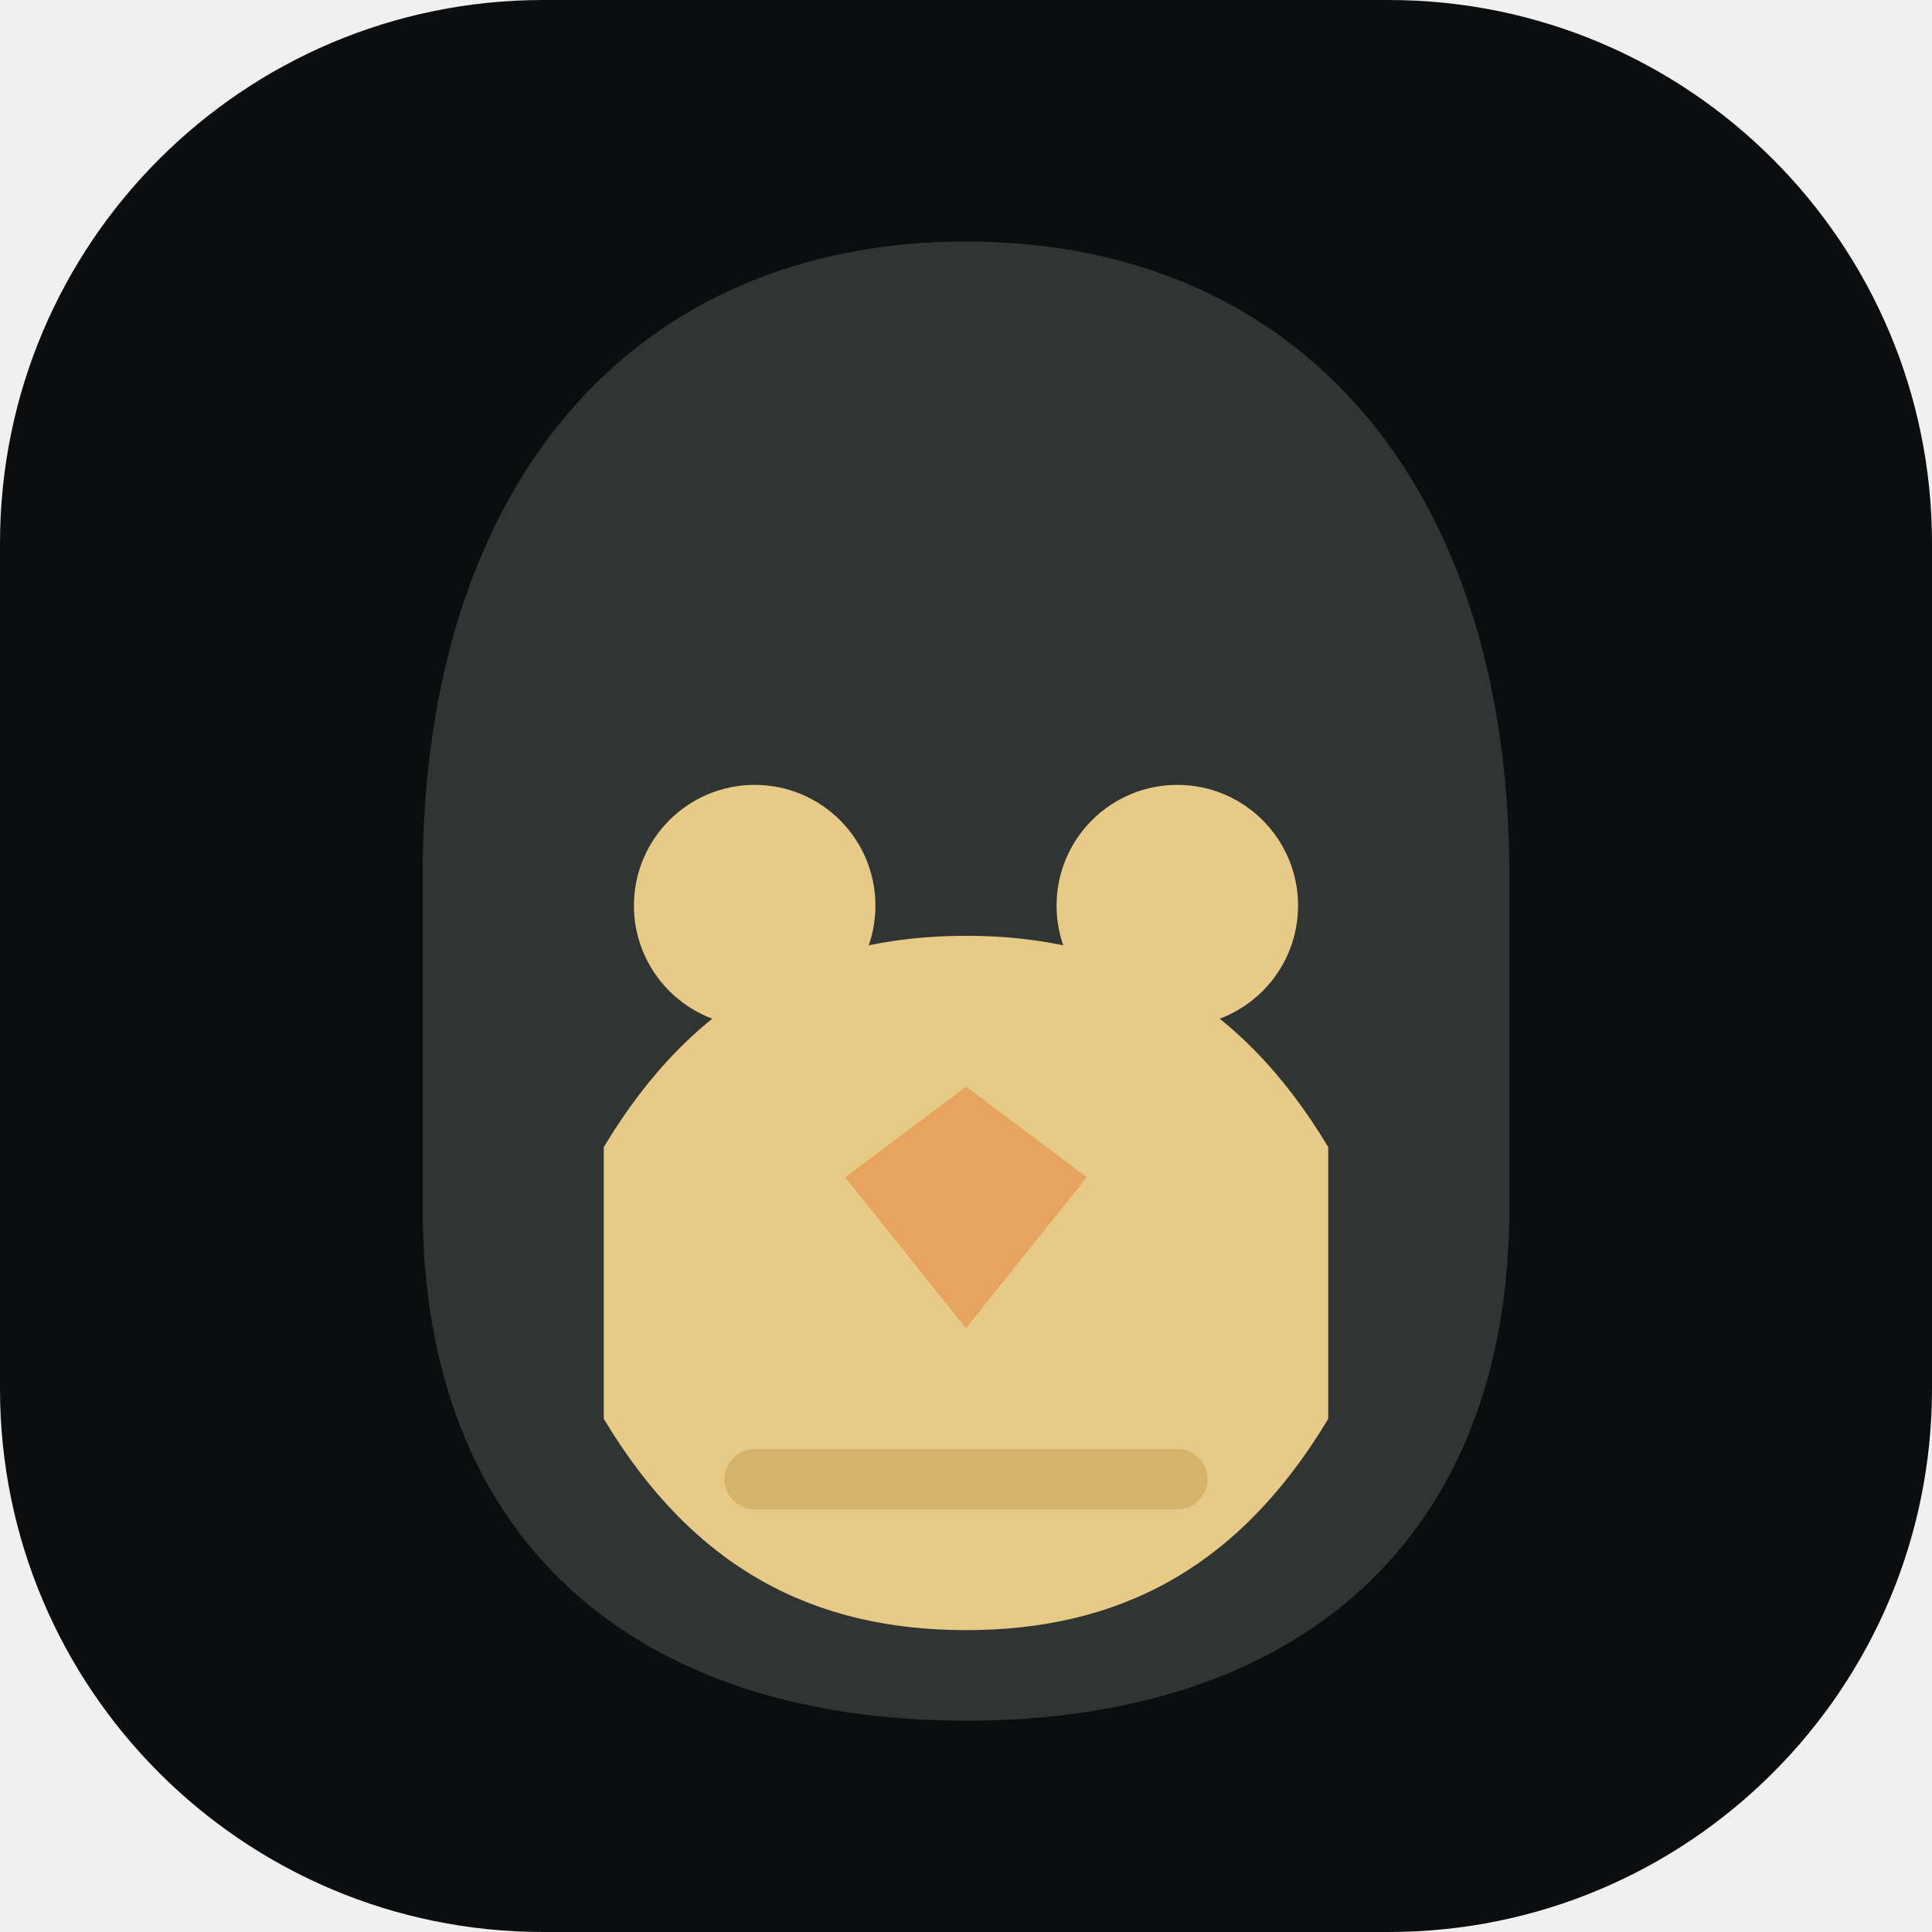
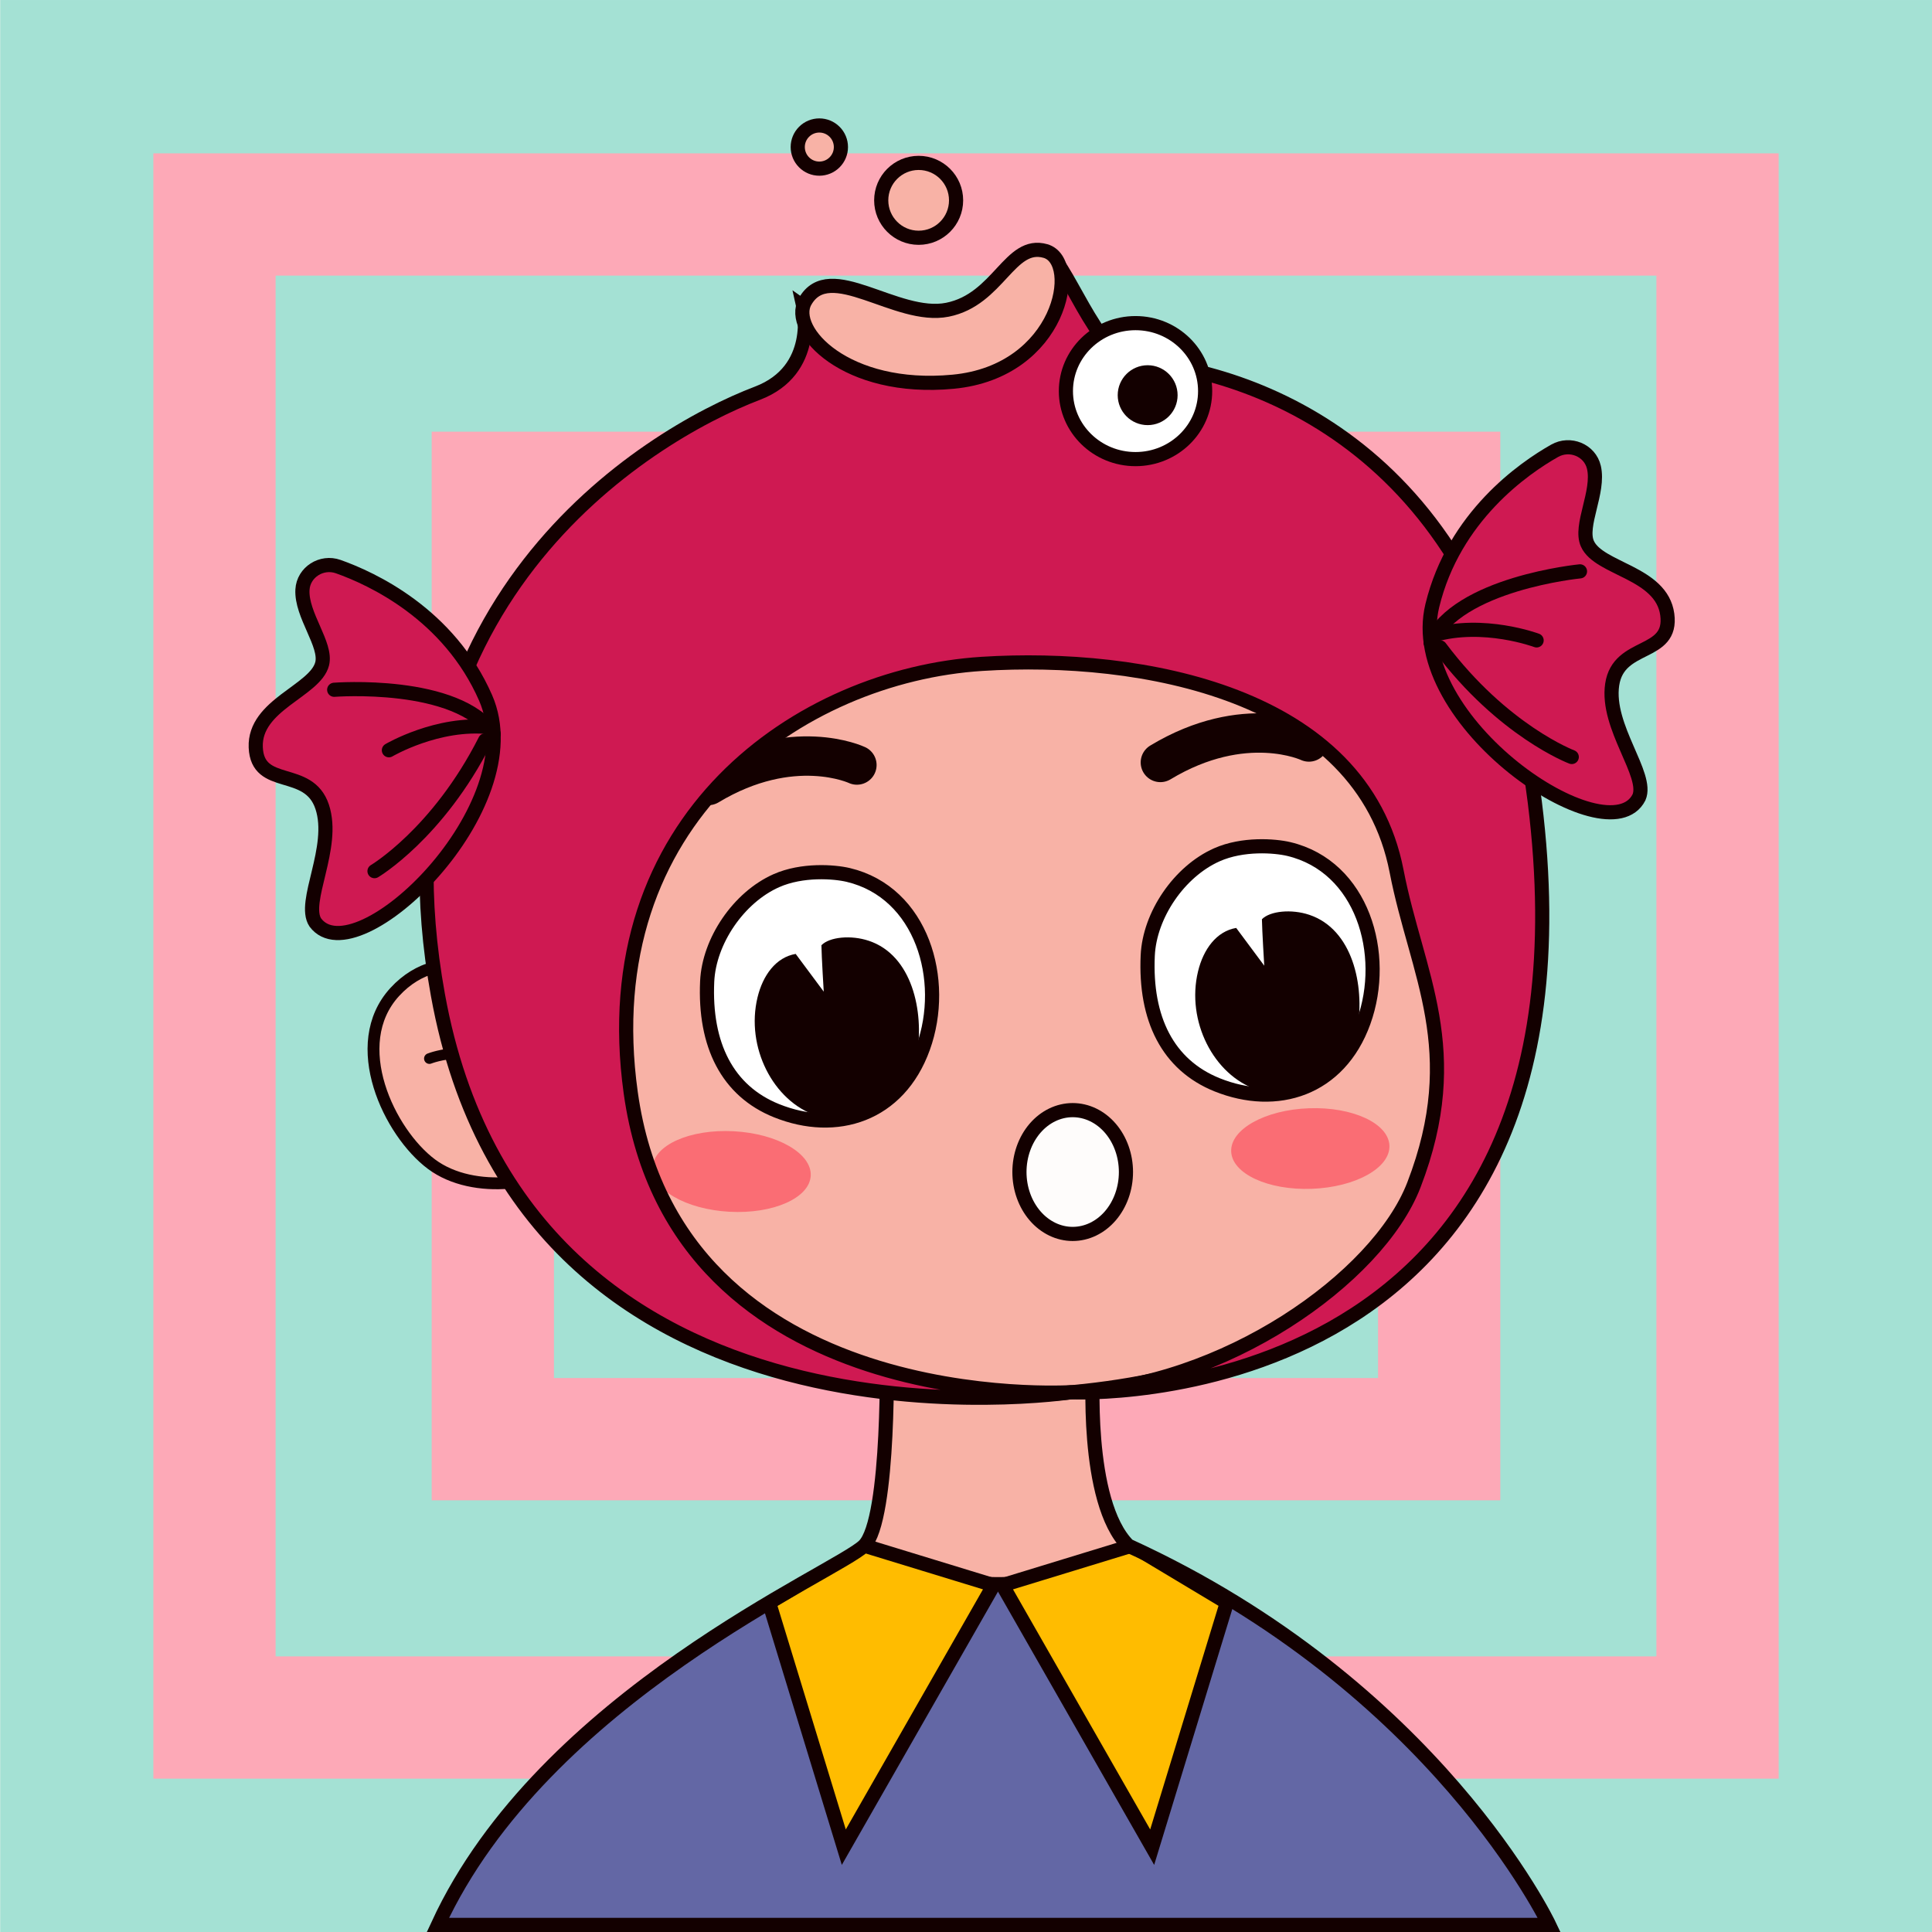
- <svg xmlns="http://www.w3.org/2000/svg" viewBox="0 0 64 64">
-   <rect width="64" height="64" rx="18" fill="#0b0d0e" />
-   <path d="M14 29c0-13 7-21 18-21s18 8 18 21v11c0 11-7 17-18 17s-18-6-18-17z" fill="#303433" />
-   <path d="M20 38c3-5 7-7 12-7s9 2 12 7v9c-3 5-7 7-12 7s-9-2-12-7z" fill="#e7ca86" />
-   <circle cx="25" cy="30" r="4" fill="#e7ca86" />
-   <circle cx="39" cy="30" r="4" fill="#e7ca86" />
-   <path d="m28 39 4-3 4 3-4 5z" fill="#e6a45e" />
-   <path d="M25 49h14" stroke="#d5b36b" stroke-width="2" stroke-linecap="round" />
+ <svg xmlns="http://www.w3.org/2000/svg" height="1200" node-id="1" sillyvg="true" template-height="1200" template-width="1200" version="1.1" viewBox="0 0 1200 1200" width="1200">
+   <defs node-id="47">
+     <clipPath id="clip-path" node-id="5">
+       <path d="M 550.76 835.77 C 550.76 835.77 553.14 943.60 536.76 960.00 C 520.38 976.40 337.57 1053.44 272.00 1195.60 L 962.23 1195.60 C 962.23 1195.60 892.14 1047.49 700.77 960.00 C 673.43 932.67 679.00 849.17 679.00 849.17 Z" fill="#000000" fill-rule="nonzero" node-id="50" stroke="none" target-height="359.83" target-width="690.23" target-x="272" target-y="835.77" />
+     </clipPath>
+   </defs>
+   <path d="M 0.14 0.01 L 1200.14 0.01 L 1200.14 1200.01 L 0.14 1200.01 Z" fill="#a4e1d4" fill-rule="nonzero" node-id="54" stroke="none" target-height="1200" target-width="1200" target-x="0.14" target-y="0.01" />
+   <path d="M 306.10 306.10 L 893.90 306.10 L 893.90 893.90 L 306.10 893.90 Z" fill="none" node-id="56" stroke="#fda9b7" stroke-linecap="butt" stroke-width="75.94" target-height="587.8" target-width="587.8" target-x="306.1" target-y="306.1" />
+   <path d="M 133.22 133.22 L 1066.79 133.22 L 1066.79 1066.79 L 133.22 1066.79 Z" fill="none" node-id="58" stroke="#fda9b7" stroke-linecap="butt" stroke-width="75.94" target-height="933.57" target-width="933.57" target-x="133.22" target-y="133.22" />
+   <path d="M 853.87 553.19 C 853.87 553.19 870.27 514.91 908.55 525.85 C 946.83 536.79 946.82 580.52 935.88 607.85 C 924.94 635.18 886.67 651.60 864.80 646.13 C 842.93 640.66 842.93 569.59 853.87 553.19 Z" fill="#f8b2a6" fill-rule="nonzero" node-id="60" stroke="#130000" stroke-linecap="butt" stroke-width="6.63" target-height="136.69" target-width="103.9" target-x="842.93" target-y="514.91" />
+   <path d="M 550.76 835.77 C 550.76 835.77 553.14 943.60 536.76 960.00 C 520.38 976.40 337.57 1053.44 272.00 1195.60 L 962.23 1195.60 C 962.23 1195.60 892.14 1047.49 700.77 960.00 C 673.43 932.67 679.00 849.17 679.00 849.17 Z" fill="#f8b2a6" fill-rule="nonzero" node-id="62" stroke="none" target-height="359.83" target-width="690.23" target-x="272" target-y="835.77" />
+   <g node-id="139">
+     <g clip-path="url(#clip-path)" group-id="1" id="sillyvg_g_0" node-id="64">
+       <path d="M 1012.18 1356.55 L 263.65 1374.43 L 263.65 884.43 L 548.19 973.10 C 596.39 988.11 648.09 987.62 696.00 971.71 L 1012.20 866.56 Z" fill="#6367a5" fill-rule="nonzero" group-id="1" node-id="66" stroke="none" target-height="507.87" target-width="748.55" target-x="263.65" target-y="866.56" />
+       <path d="M 1012.18 1356.55 L 263.65 1374.43 L 263.65 884.43 L 548.19 973.10 C 596.39 988.11 648.09 987.62 696.00 971.71 L 1012.20 866.56 Z" fill="none" group-id="1" node-id="68" stroke="#130000" stroke-linecap="round" stroke-width="8.91" target-height="507.87" target-width="748.55" target-x="263.65" target-y="866.56" />
+       <path d="M 617.09 984.59 L 524.10 1147.32 L 477.70 995.40 L 536.73 960.00 L 617.09 984.59 Z" fill="#ffbc00" fill-rule="nonzero" group-id="1" node-id="70" stroke="#130000" stroke-linecap="round" stroke-width="8.79" target-height="187.32" target-width="139.39" target-x="477.7" target-y="960" />
+       <path d="M 622.65 984.59 L 715.64 1147.32 L 762.04 995.40 L 703.00 960.00 L 622.65 984.59 Z" fill="#ffbc00" fill-rule="nonzero" group-id="1" node-id="72" stroke="#130000" stroke-linecap="round" stroke-width="8.79" target-height="187.32" target-width="139.39" target-x="622.65" target-y="960" />
+     </g>
+   </g>
+   <path d="M 550.76 835.77 C 550.76 835.77 553.14 943.60 536.76 960.00 C 520.38 976.40 337.57 1053.44 272.00 1195.60 L 962.23 1195.60 C 962.23 1195.60 892.14 1047.49 700.77 960.00 C 673.43 932.67 679.00 849.17 679.00 849.17 Z" fill="none" node-id="75" stroke="#130000" stroke-linecap="round" stroke-width="8.79" target-height="359.83" target-width="690.23" target-x="272" target-y="835.77" />
+   <path d="M 897.08 604.70 L 884.35 516.55 C 883.98 499.77 859.27 432.74 842.84 383.55 C 810.90 287.91 733.42 221.31 556.29 240.66 C 304.78 268.14 255.77 440.52 292.15 597.77 C 332.05 770.22 430.87 873.77 629.87 867.02 C 789.19 861.63 922.00 798.32 897.08 604.70 Z" fill="#f8b2a6" fill-rule="nonzero" node-id="77" stroke="#130000" stroke-linecap="round" stroke-width="8.79" target-height="652.46" target-width="666.23" target-x="255.77" target-y="221.31" />
+   <path d="M 573.37 650.74 C 558.20 692.74 519.31 704.74 482.31 689.87 C 451.76 677.57 437.46 648.95 439.24 609.61 C 440.39 584.47 458.77 557.42 482.16 547.02 C 498.26 539.87 518.16 541.38 526.87 543.45 C 572.64 554.33 588.53 608.75 573.37 650.74 Z" fill="#ffffff" fill-rule="nonzero" node-id="79" stroke="#130000" stroke-linecap="round" stroke-width="8.79" target-height="164.87" target-width="151.07" target-x="437.46" target-y="539.87" />
+   <path d="M 569.62 655.00 C 567.86 665.76 561.22 671.83 554.62 678.53 C 542.04 691.32 524.69 698.87 507.07 692.95 C 480.22 683.95 463.07 650.34 470.51 619.49 C 473.82 605.77 481.93 594.59 494.21 592.49 C 501.87 602.72 511.64 615.93 511.64 615.93 C 511.64 615.93 510.28 593.93 510.20 587.10 C 515.20 581.95 528.56 580.63 539.62 584.34 C 566.50 593.30 574.00 628.00 569.62 655.00 Z" fill="#130000" fill-rule="nonzero" node-id="81" stroke="none" target-height="118.24" target-width="110.93" target-x="463.07" target-y="580.63" />
+   <path d="M 847.00 634.65 C 831.83 676.65 792.94 688.65 755.94 673.78 C 725.40 661.47 711.09 632.86 712.88 593.52 C 714.02 568.37 732.40 541.33 755.80 530.93 C 771.89 523.78 791.80 525.28 800.51 527.35 C 846.24 538.24 862.14 592.65 847.00 634.65 Z" fill="#ffffff" fill-rule="nonzero" node-id="83" stroke="#130000" stroke-linecap="round" stroke-width="8.79" target-height="164.87" target-width="151.05" target-x="711.09" target-y="523.78" />
+   <path d="M 843.22 638.87 C 841.47 649.62 834.83 655.70 828.22 662.39 C 815.65 675.19 798.30 682.74 780.67 676.81 C 753.83 667.81 736.67 634.20 744.12 603.35 C 747.43 589.63 755.54 578.46 767.82 576.35 C 775.48 586.58 785.25 599.80 785.25 599.80 C 785.25 599.80 783.89 577.80 783.80 570.96 C 788.80 565.82 802.16 564.49 813.23 568.21 C 840.10 577.21 847.63 611.86 843.22 638.87 Z" fill="#130000" fill-rule="nonzero" node-id="85" stroke="none" target-height="118.25" target-width="110.96" target-x="736.67" target-y="564.49" />
+   <g node-id="140">
+     <path d="M 863.00 711.57 C 863.51 725.39 841.92 737.40 814.77 738.40 C 787.63 739.40 765.21 729.01 764.71 715.19 C 764.20 701.37 785.79 689.36 812.93 688.36 C 840.07 687.36 862.49 697.75 863.00 711.57 Z" fill="#fa6d74" fill-rule="nonzero" group-id="2" node-id="89" stroke="none" target-height="52.046" target-width="99.312" target-x="764.196" target-y="687.357" />
+   </g>
+   <g node-id="141">
+     <path d="M 455.81 702.64 C 482.93 704.11 504.31 716.50 503.56 730.30 C 502.81 744.11 480.22 754.12 453.10 752.65 C 425.98 751.18 404.60 738.79 405.34 724.99 C 406.09 711.18 428.68 701.17 455.81 702.64 Z" fill="#fa6d74" fill-rule="nonzero" group-id="3" node-id="94" stroke="none" target-height="52.944" target-width="99.712" target-x="404.595" target-y="701.173" />
+   </g>
+   <path d="M 532.24 475.17 C 532.24 475.17 492.36 456.35 440.00 487.88" fill="none" node-id="97" stroke="#130000" stroke-linecap="round" stroke-width="24.46" target-height="31.53" target-width="92.24" target-x="440" target-y="456.35" />
+   <path d="M 813.00 460.86 C 813.00 460.86 773.12 442.00 720.73 473.57" fill="none" node-id="99" stroke="#130000" stroke-linecap="round" stroke-width="24.46" target-height="31.57" target-width="92.27" target-x="720.73" target-y="442" />
+   <path d="M 318.00 607.12 C 318.00 607.12 275.10 583.56 245.21 616.12 C 215.32 648.68 241.84 703.60 268.05 723.12 C 294.26 742.64 340.00 736.00 357.53 718.12 C 375.06 700.24 337.87 616.31 318.00 607.12 Z" fill="#f8b2a6" fill-rule="nonzero" node-id="101" stroke="#130000" stroke-linecap="butt" stroke-width="7.36" target-height="159.08" target-width="159.74" target-x="215.32" target-y="583.56" />
+   <path d="M 266.71 657.49 C 266.71 657.49 297.71 645.07 321.39 668.42" fill="#f8b2a6" fill-rule="nonzero" node-id="103" stroke="#130000" stroke-linecap="round" stroke-width="6.63" target-height="23.35" target-width="54.68" target-x="266.71" target-y="645.07" />
+   <path d="M 885.33 585.80 C 885.33 585.80 874.33 565.86 910.59 566.88" fill="#f8b2a6" fill-rule="nonzero" node-id="105" stroke="#130000" stroke-linecap="round" stroke-width="5.71" target-height="19.94" target-width="36.26" target-x="874.33" target-y="565.86" />
+   <path d="M 499.06 190.59 C 499.06 190.59 508.00 229.93 470.45 244.24 C 401.00 270.70 228.00 375.57 272.00 618.00 C 326.15 916.87 665.70 864.68 665.70 864.68 C 665.70 864.68 420.00 880.88 391.77 678.79 C 368.00 508.30 497.27 419.49 609.94 412.34 C 708.35 406.09 845.94 430.22 867.45 541.09 C 879.83 605.09 910.54 652.09 878.18 736.02 C 855.76 794.15 759.60 861.40 665.37 864.77 C 665.37 864.77 1000.86 880.77 953.29 498.17 C 926.71 284.48 785.00 230.75 704.71 224.57 C 681.47 222.78 660.71 158.04 649.28 156.57 C 627.70 153.87 627.91 221.85 606.36 228.11 C 567.43 239.45 499.06 190.59 499.06 190.59 Z" fill="#cf1952" fill-rule="nonzero" node-id="107" stroke="none" target-height="763" target-width="772.86" target-x="228" target-y="153.87" />
+   <path d="M 499.06 190.59 C 499.06 190.59 508.00 229.93 470.45 244.24 C 401.00 270.70 228.00 375.57 272.00 618.00 C 326.15 916.87 665.70 864.68 665.70 864.68 C 665.70 864.68 420.00 880.88 391.77 678.79 C 368.00 508.30 497.27 419.49 609.94 412.34 C 708.35 406.09 845.94 430.22 867.45 541.09 C 879.83 605.09 910.54 652.09 878.18 736.02 C 855.76 794.15 759.60 861.40 665.37 864.77 C 665.37 864.77 1000.86 880.77 953.29 498.17 C 926.71 284.48 785.00 230.75 704.71 224.57 C 681.47 222.78 660.71 158.04 649.28 156.57 C 627.70 153.87 627.91 221.85 606.36 228.11 C 567.43 239.45 499.06 190.59 499.06 190.59 Z" fill="none" node-id="109" stroke="#130000" stroke-linecap="round" stroke-width="8.79" target-height="763" target-width="772.86" target-x="228" target-y="153.87" />
+   <path d="M 748.53 242.93 C 748.53 266.25 729.17 285.16 705.29 285.16 C 681.41 285.16 662.05 266.25 662.05 242.93 C 662.05 219.61 681.41 200.70 705.29 200.70 C 729.17 200.70 748.53 219.61 748.53 242.93 Z" fill="#ffffff" fill-rule="nonzero" node-id="111" stroke="#130000" stroke-linecap="round" stroke-width="8.79" target-height="84.46" target-width="86.48" target-x="662.05" target-y="200.7" />
+   <path d="M 731.43 245.45 C 731.43 255.72 723.10 264.05 712.83 264.05 C 702.56 264.05 694.23 255.72 694.23 245.45 C 694.23 235.18 702.56 226.85 712.83 226.85 C 723.10 226.85 731.43 235.18 731.43 245.45 Z" fill="#130000" fill-rule="nonzero" node-id="113" stroke="none" target-height="37.2" target-width="37.2" target-x="694.23" target-y="226.85" />
+   <path d="M 500.00 187.34 C 490.07 205.13 525.24 243.45 592.06 237.09 C 658.88 230.73 671.64 162.28 649.36 155.92 C 627.08 149.56 620.30 186.00 588.48 192.38 C 556.66 198.76 515.16 160.19 500.00 187.34 Z" fill="#f8b2a6" fill-rule="nonzero" node-id="115" stroke="#130000" stroke-linecap="round" stroke-width="8.79" target-height="93.89" target-width="181.57" target-x="490.07" target-y="149.56" />
+   <path d="M 187.86 366.27 C 188.47 355.37 199.78 348.27 210.07 351.93 C 230.86 359.29 278.80 381.30 301.61 433.45 C 331.22 501.12 221.25 606.87 195.87 573.00 C 187.41 560.31 208.56 526.47 200.10 501.09 C 191.64 475.71 159.91 490.69 158.85 464.17 C 157.79 437.65 195.85 429.17 200.10 412.27 C 203.09 400.32 187.00 382.00 187.86 366.27 Z" fill="#cf1952" fill-rule="nonzero" node-id="117" stroke="#130000" stroke-linecap="round" stroke-width="8.79" target-height="258.6" target-width="173.43" target-x="157.79" target-y="348.27" />
+   <path d="M 207.57 428.43 C 207.57 428.43 284.09 422.49 306.63 455.86" fill="#cf1952" fill-rule="nonzero" node-id="119" stroke="#130000" stroke-linecap="round" stroke-width="8.79" target-height="33.37" target-width="99.06" target-x="207.57" target-y="422.49" />
+   <path d="M 232.61 541.09 C 232.61 541.09 271.95 517.85 301.32 459.87" fill="#cf1952" fill-rule="nonzero" node-id="121" stroke="#130000" stroke-linecap="round" stroke-width="8.79" target-height="81.22" target-width="68.71" target-x="232.61" target-y="459.87" />
+   <path d="M 241.55 466.00 C 241.55 466.00 271.95 448.11 304.14 451.69" fill="#cf1952" fill-rule="nonzero" node-id="123" stroke="#130000" stroke-linecap="round" stroke-width="8.79" target-height="17.89" target-width="62.59" target-x="241.55" target-y="448.11" />
+   <path d="M 990.00 290.24 C 987.51 279.61 975.15 274.61 965.64 279.98 C 946.44 290.83 903.06 320.82 889.64 376.14 C 872.21 447.92 998.86 533.00 1018.00 495.26 C 1024.13 481.26 997.43 451.64 1001.36 425.18 C 1005.29 398.72 1039.13 407.95 1035.57 381.65 C 1032.01 355.35 993.05 353.65 985.95 337.70 C 980.90 326.42 993.57 305.55 990.00 290.24 Z" fill="#cf1952" fill-rule="nonzero" node-id="125" stroke="#130000" stroke-linecap="round" stroke-width="8.79" target-height="258.39" target-width="166.92" target-x="872.21" target-y="274.61" />
+   <path d="M 981.36 354.88 C 981.36 354.88 904.98 362.31 888.57 399.08" fill="#cf1952" fill-rule="nonzero" node-id="127" stroke="#130000" stroke-linecap="round" stroke-width="8.79" target-height="44.2" target-width="92.79" target-x="888.57" target-y="354.88" />
+   <path d="M 976.25 470.18 C 976.25 470.18 933.48 454.11 894.49 402.11" fill="#cf1952" fill-rule="nonzero" node-id="129" stroke="#130000" stroke-linecap="round" stroke-width="8.79" target-height="68.07" target-width="81.76" target-x="894.49" target-y="402.11" />
+   <path d="M 954.42 397.76 C 954.42 397.76 921.42 385.43 890.30 394.53" fill="#cf1952" fill-rule="nonzero" node-id="131" stroke="#130000" stroke-linecap="round" stroke-width="8.79" target-height="12.33" target-width="64.12" target-x="890.3" target-y="385.43" />
+   <path d="M 593.84 124.43 C 593.84 137.27 583.43 147.68 570.59 147.68 C 557.75 147.68 547.34 137.27 547.34 124.43 C 547.34 111.59 557.75 101.18 570.59 101.18 C 583.43 101.18 593.84 111.59 593.84 124.43 Z" fill="#f8b2a6" fill-rule="nonzero" node-id="133" stroke="#130000" stroke-linecap="round" stroke-width="8.79" target-height="46.5" target-width="46.5" target-x="547.34" target-y="101.18" />
+   <path d="M 522.31 91.34 C 522.31 94.90 520.90 98.31 518.38 100.82 C 515.87 103.34 512.46 104.75 508.90 104.75 C 505.34 104.75 501.93 103.34 499.42 100.82 C 496.90 98.31 495.49 94.90 495.49 91.34 C 495.49 87.78 496.90 84.37 499.42 81.86 C 501.93 79.34 505.34 77.93 508.90 77.93 C 512.46 77.93 515.87 79.34 518.38 81.86 C 520.90 84.37 522.31 87.78 522.31 91.34 Z" fill="#f8b2a6" fill-rule="nonzero" node-id="135" stroke="#130000" stroke-linecap="round" stroke-width="8.79" target-height="26.82" target-width="26.82" target-x="495.49" target-y="77.93" />
+   <path d="M 699.35 727.97 C 699.35 738.17 695.86 747.95 689.66 755.16 C 683.46 762.37 675.04 766.42 666.27 766.42 C 657.50 766.42 649.08 762.37 642.88 755.16 C 636.68 747.95 633.19 738.17 633.19 727.97 C 633.19 717.77 636.68 707.99 642.88 700.78 C 649.08 693.57 657.50 689.52 666.27 689.52 C 675.04 689.52 683.46 693.57 689.66 700.78 C 695.86 707.99 699.35 717.77 699.35 727.97 Z" fill="#fefcfb" fill-rule="nonzero" node-id="137" stroke="#130000" stroke-linecap="round" stroke-width="8.79" target-height="76.9" target-width="66.16" target-x="633.19" target-y="689.52" />
</svg>
